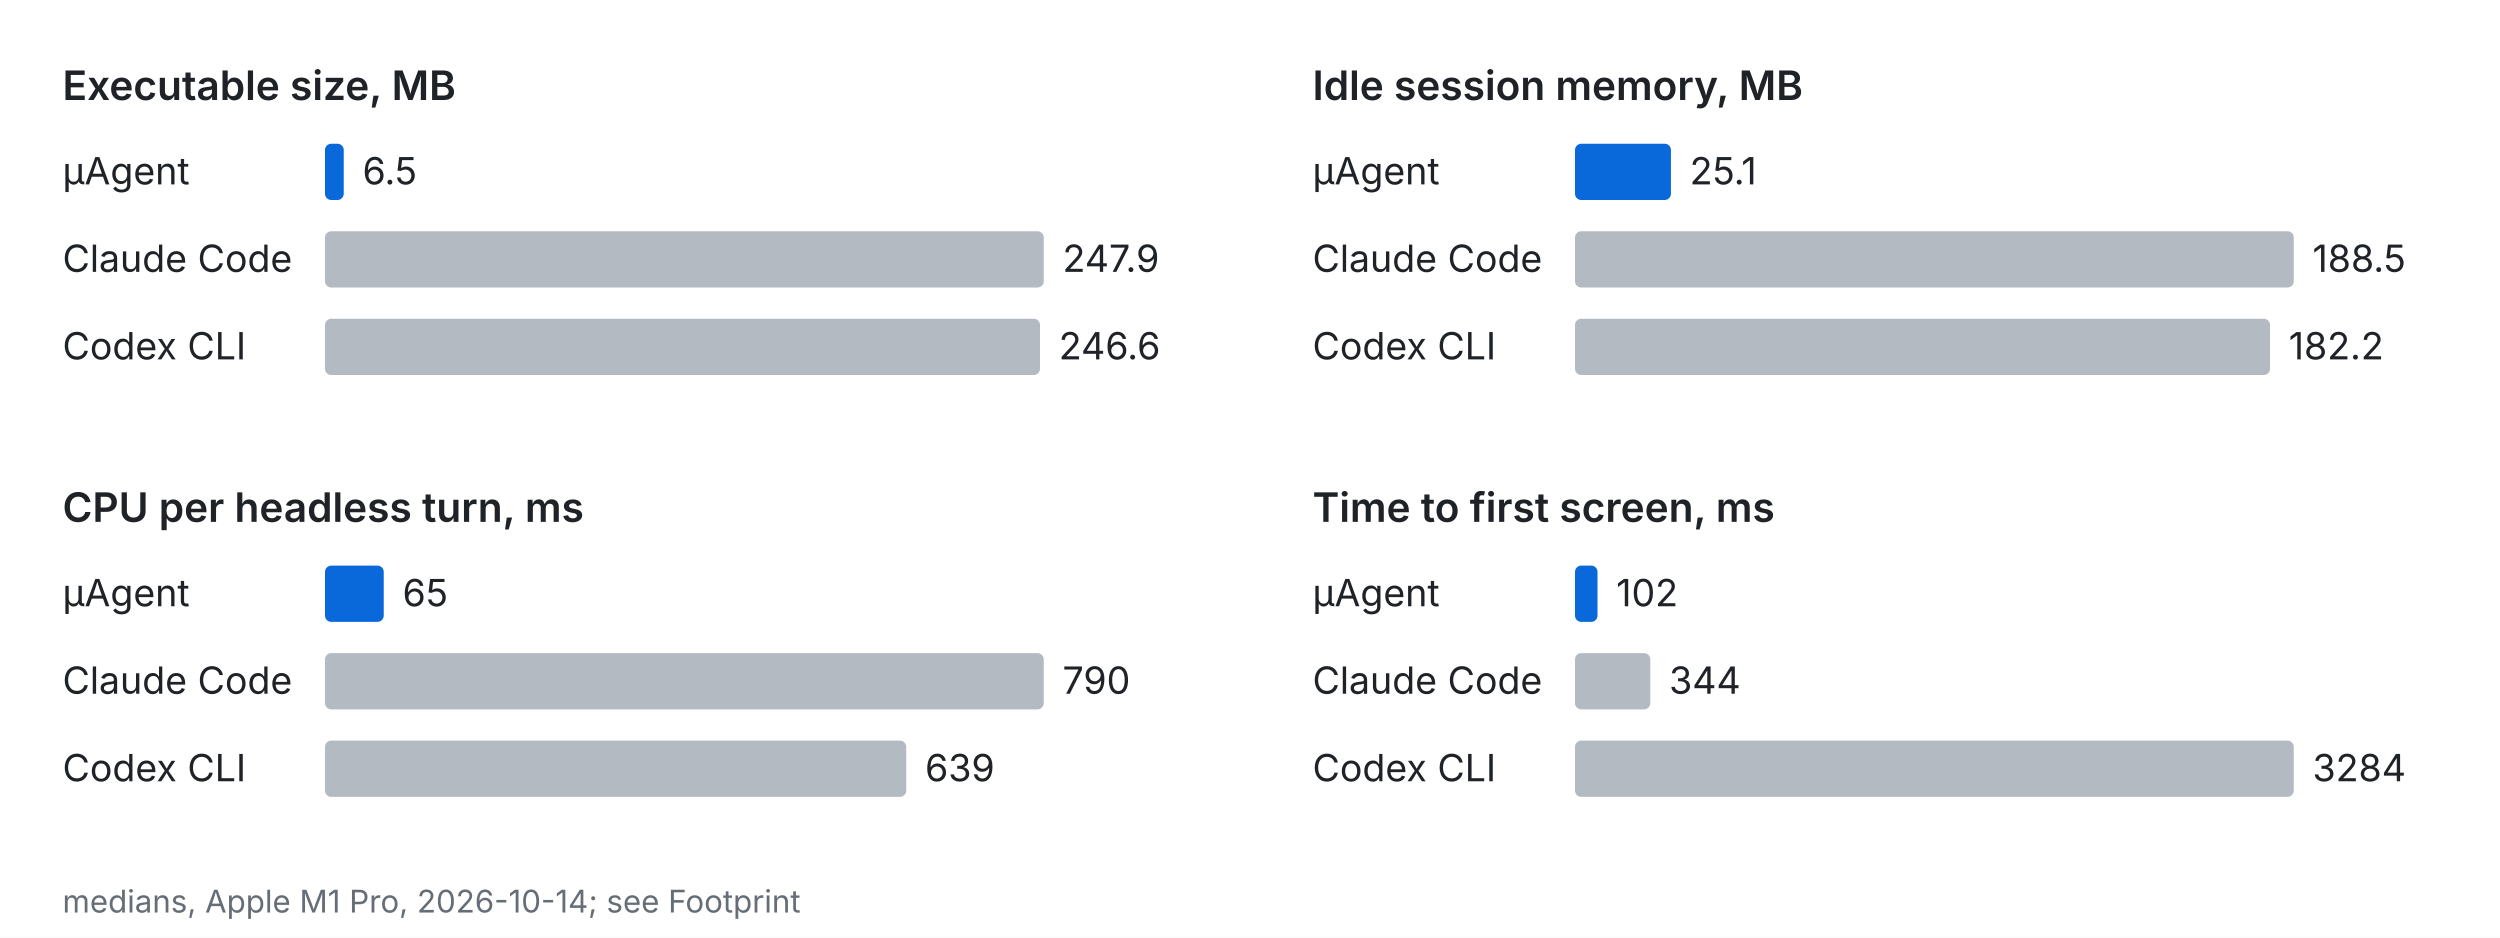
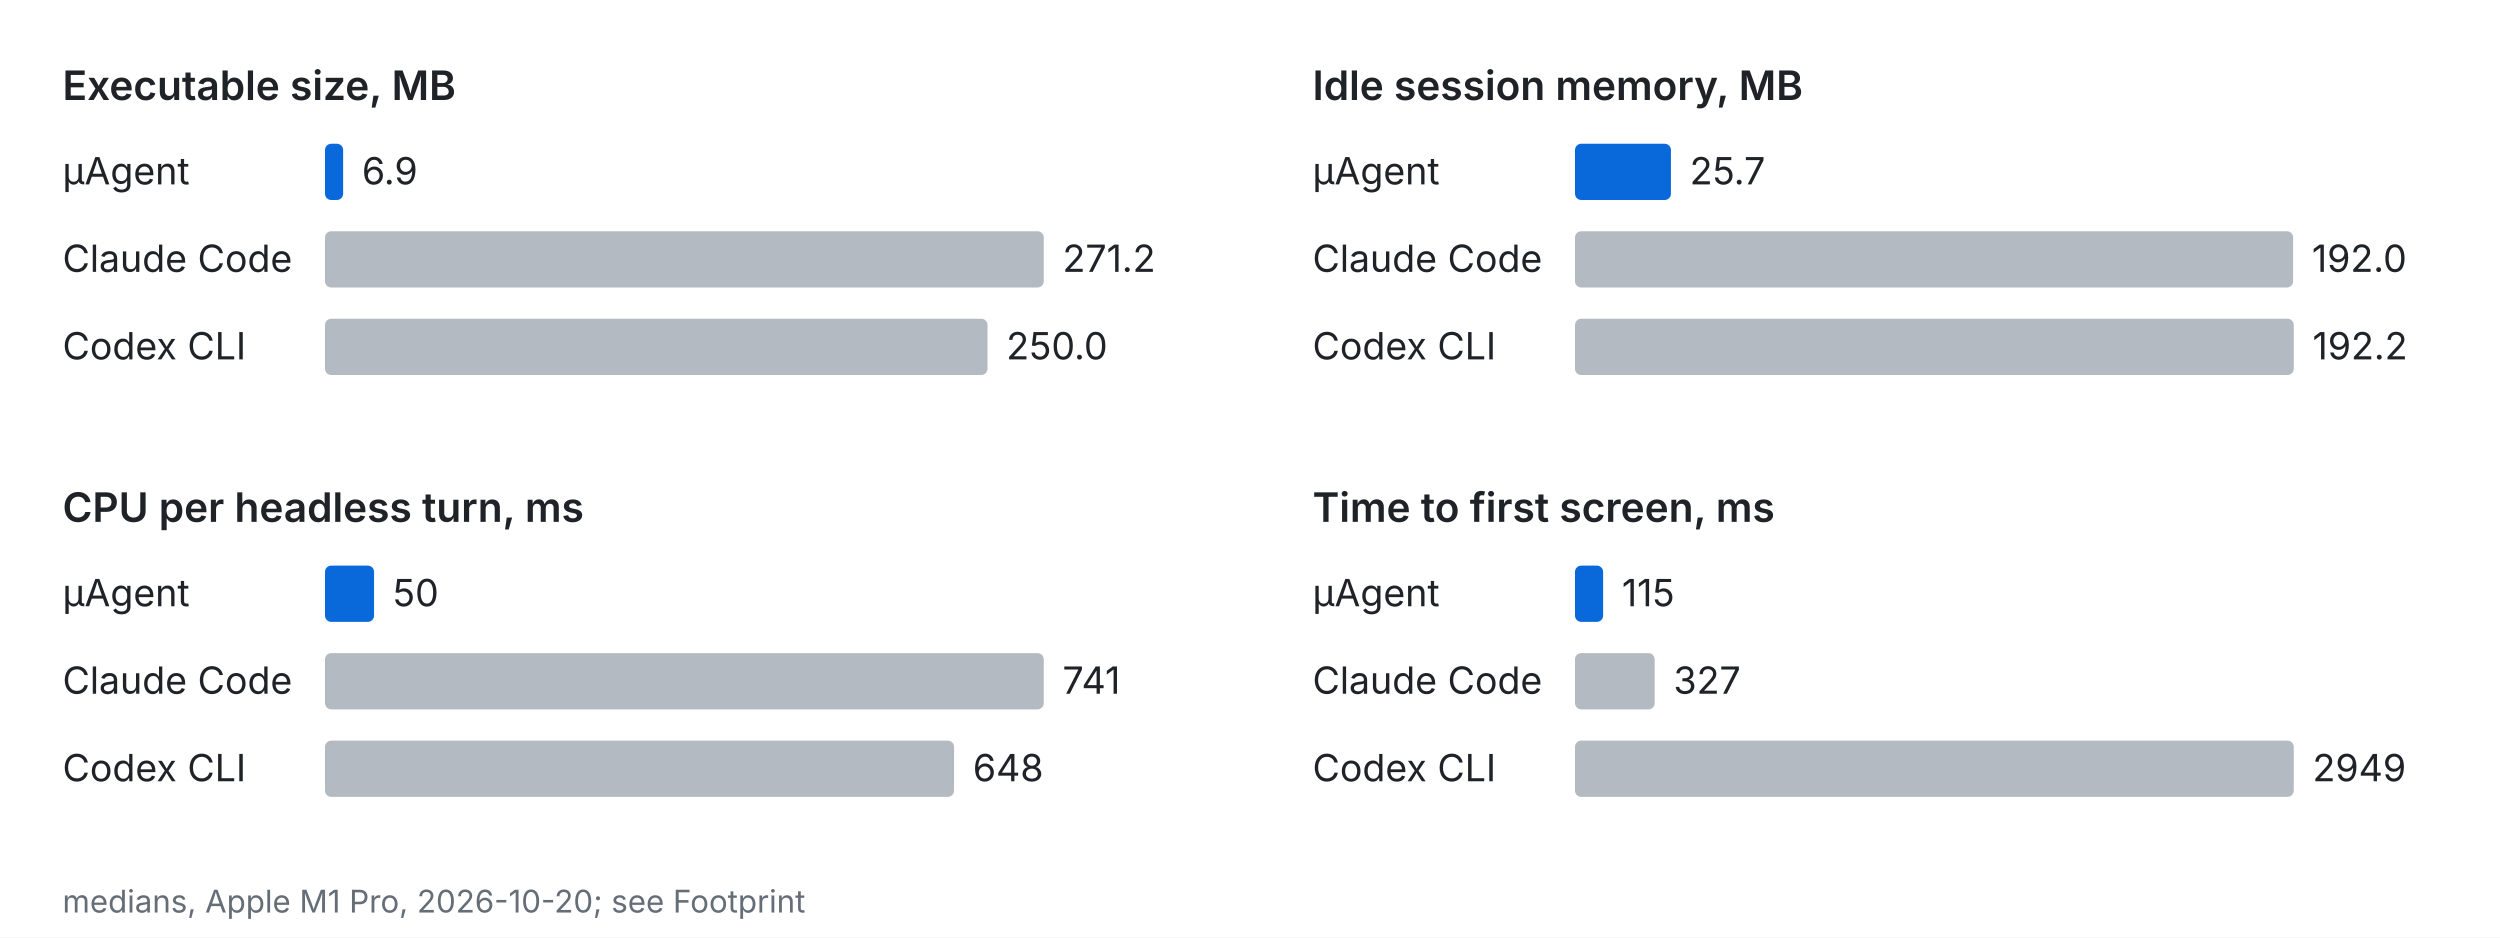
<svg xmlns="http://www.w3.org/2000/svg" viewBox="0 0 800 300" width="800" height="300" role="img" aria-label="Footprint of the agents">
  <style>
  .bg { fill: #ffffff; }
  text { font-family: system-ui, -apple-system, "Segoe UI", sans-serif; fill: #1f2328; }
  .title { font-size: 13px; font-weight: 600; }
  .name { font-size: 12px; }
  .value { font-size: 12px; font-variant-numeric: tabular-nums; }
  .note { font-size: 10px; fill: #656d76; }
  .bar { fill: #b4bac1; }
  .bar.uagent { fill: #0a69da; }
  @media (prefers-color-scheme: dark) {
    .bg { fill: #0d1117; }
    text { fill: #e6edf3; }
    .note { fill: #8b949e; }
    .bar { fill: #4a525c; }
    .bar.uagent { fill: #4493f8; }
  }
</style>
  <rect class="bg" width="800" height="300" />
  <text class="title" x="20" y="32">Executable size, MB</text>
  <text class="name" x="20" y="59">µAgent</text>
-   <rect class="bar uagent" x="104" y="46" width="6.0" height="18" rx="2" />
-   <text class="value" x="116.0" y="59">6.5</text>
+   <rect class="bar uagent" x="104" y="46" width="5.8" height="18" rx="2" />
+   <text class="value" x="115.8" y="59">6.9</text>
  <text class="name" x="20" y="87">Claude Code</text>
  <rect class="bar" x="104" y="74" width="230.0" height="18" rx="2" />
-   <text class="value" x="340.0" y="87">247.9</text>
+   <text class="value" x="340.0" y="87">271.2</text>
  <text class="name" x="20" y="115">Codex CLI</text>
-   <rect class="bar" x="104" y="102" width="228.8" height="18" rx="2" />
-   <text class="value" x="338.8" y="115">246.6</text>
+   <rect class="bar" x="104" y="102" width="212.0" height="18" rx="2" />
+   <text class="value" x="322.0" y="115">250.0</text>
  <text class="title" x="420" y="32">Idle session memory, MB</text>
  <text class="name" x="420" y="59">µAgent</text>
  <rect class="bar uagent" x="504" y="46" width="30.7" height="18" rx="2" />
-   <text class="value" x="540.7" y="59">25.1</text>
+   <text class="value" x="540.7" y="59">25.7</text>
  <text class="name" x="420" y="87">Claude Code</text>
-   <rect class="bar" x="504" y="74" width="230.0" height="18" rx="2" />
-   <text class="value" x="740.0" y="87">188.5</text>
+   <rect class="bar" x="504" y="74" width="229.8" height="18" rx="2" />
+   <text class="value" x="739.8" y="87">192.0</text>
  <text class="name" x="420" y="115">Codex CLI</text>
-   <rect class="bar" x="504" y="102" width="222.4" height="18" rx="2" />
-   <text class="value" x="732.4" y="115">182.2</text>
+   <rect class="bar" x="504" y="102" width="230.0" height="18" rx="2" />
+   <text class="value" x="740.0" y="115">192.2</text>
  <text class="title" x="20" y="167">CPU per headless turn, ms</text>
  <text class="name" x="20" y="194">µAgent</text>
-   <rect class="bar uagent" x="104" y="181" width="18.8" height="18" rx="2" />
-   <text class="value" x="128.8" y="194">65</text>
+   <rect class="bar uagent" x="104" y="181" width="15.7" height="18" rx="2" />
+   <text class="value" x="125.7" y="194">50</text>
  <text class="name" x="20" y="222">Claude Code</text>
  <rect class="bar" x="104" y="209" width="230.0" height="18" rx="2" />
-   <text class="value" x="340.0" y="222">790</text>
+   <text class="value" x="340.0" y="222">741</text>
  <text class="name" x="20" y="250">Codex CLI</text>
-   <rect class="bar" x="104" y="237" width="186.0" height="18" rx="2" />
-   <text class="value" x="296.0" y="250">639</text>
+   <rect class="bar" x="104" y="237" width="201.3" height="18" rx="2" />
+   <text class="value" x="311.3" y="250">648</text>
  <text class="title" x="420" y="167">Time to first screen, ms</text>
  <text class="name" x="420" y="194">µAgent</text>
-   <rect class="bar uagent" x="504" y="181" width="7.2" height="18" rx="2" />
-   <text class="value" x="517.2" y="194">102</text>
+   <rect class="bar uagent" x="504" y="181" width="9.0" height="18" rx="2" />
+   <text class="value" x="519.0" y="194">115</text>
  <text class="name" x="420" y="222">Claude Code</text>
-   <rect class="bar" x="504" y="209" width="24.1" height="18" rx="2" />
-   <text class="value" x="534.1" y="222">344</text>
+   <rect class="bar" x="504" y="209" width="25.5" height="18" rx="2" />
+   <text class="value" x="535.5" y="222">327</text>
  <text class="name" x="420" y="250">Codex CLI</text>
  <rect class="bar" x="504" y="237" width="230.0" height="18" rx="2" />
-   <text class="value" x="740.0" y="250">3284</text>
-   <text class="note" x="20" y="292">medians, Apple M1 Pro, 2026-10-14; see Footprint</text>
+   <text class="value" x="740.0" y="250">2949</text>
+   <text class="note" x="20" y="292">medians, Apple M1 Pro, 2026-10-20; see Footprint</text>
</svg>
